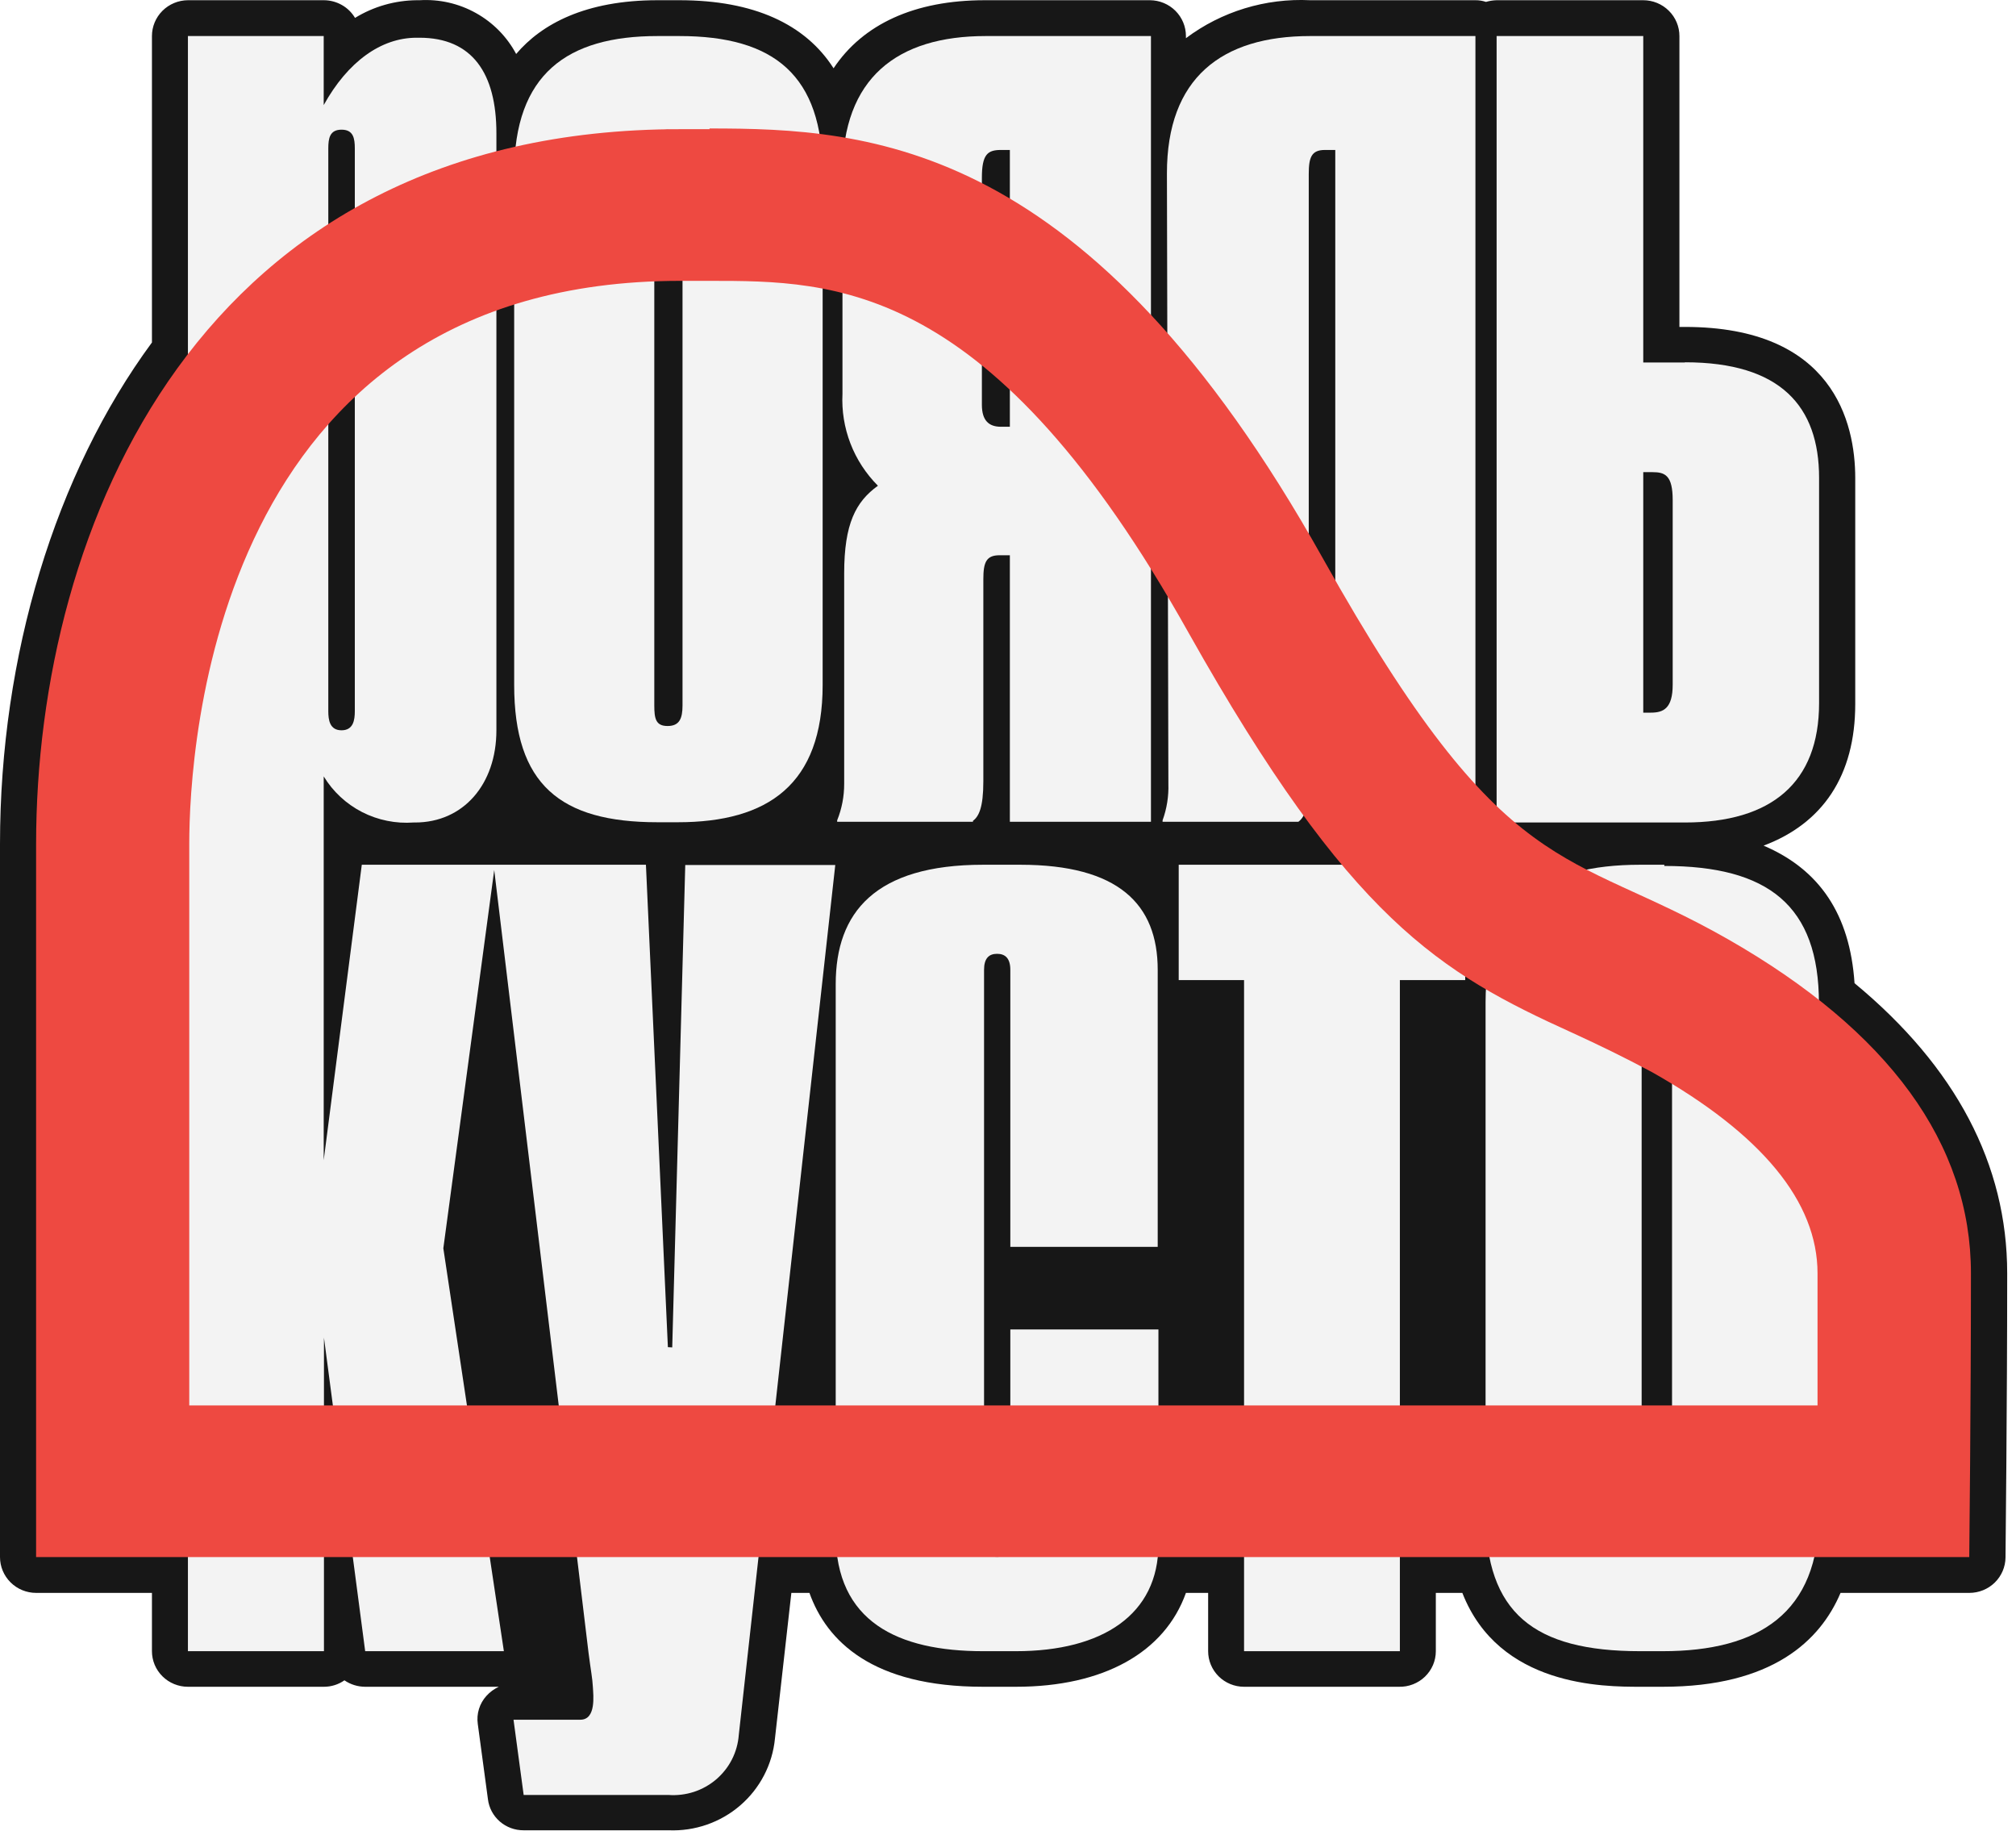
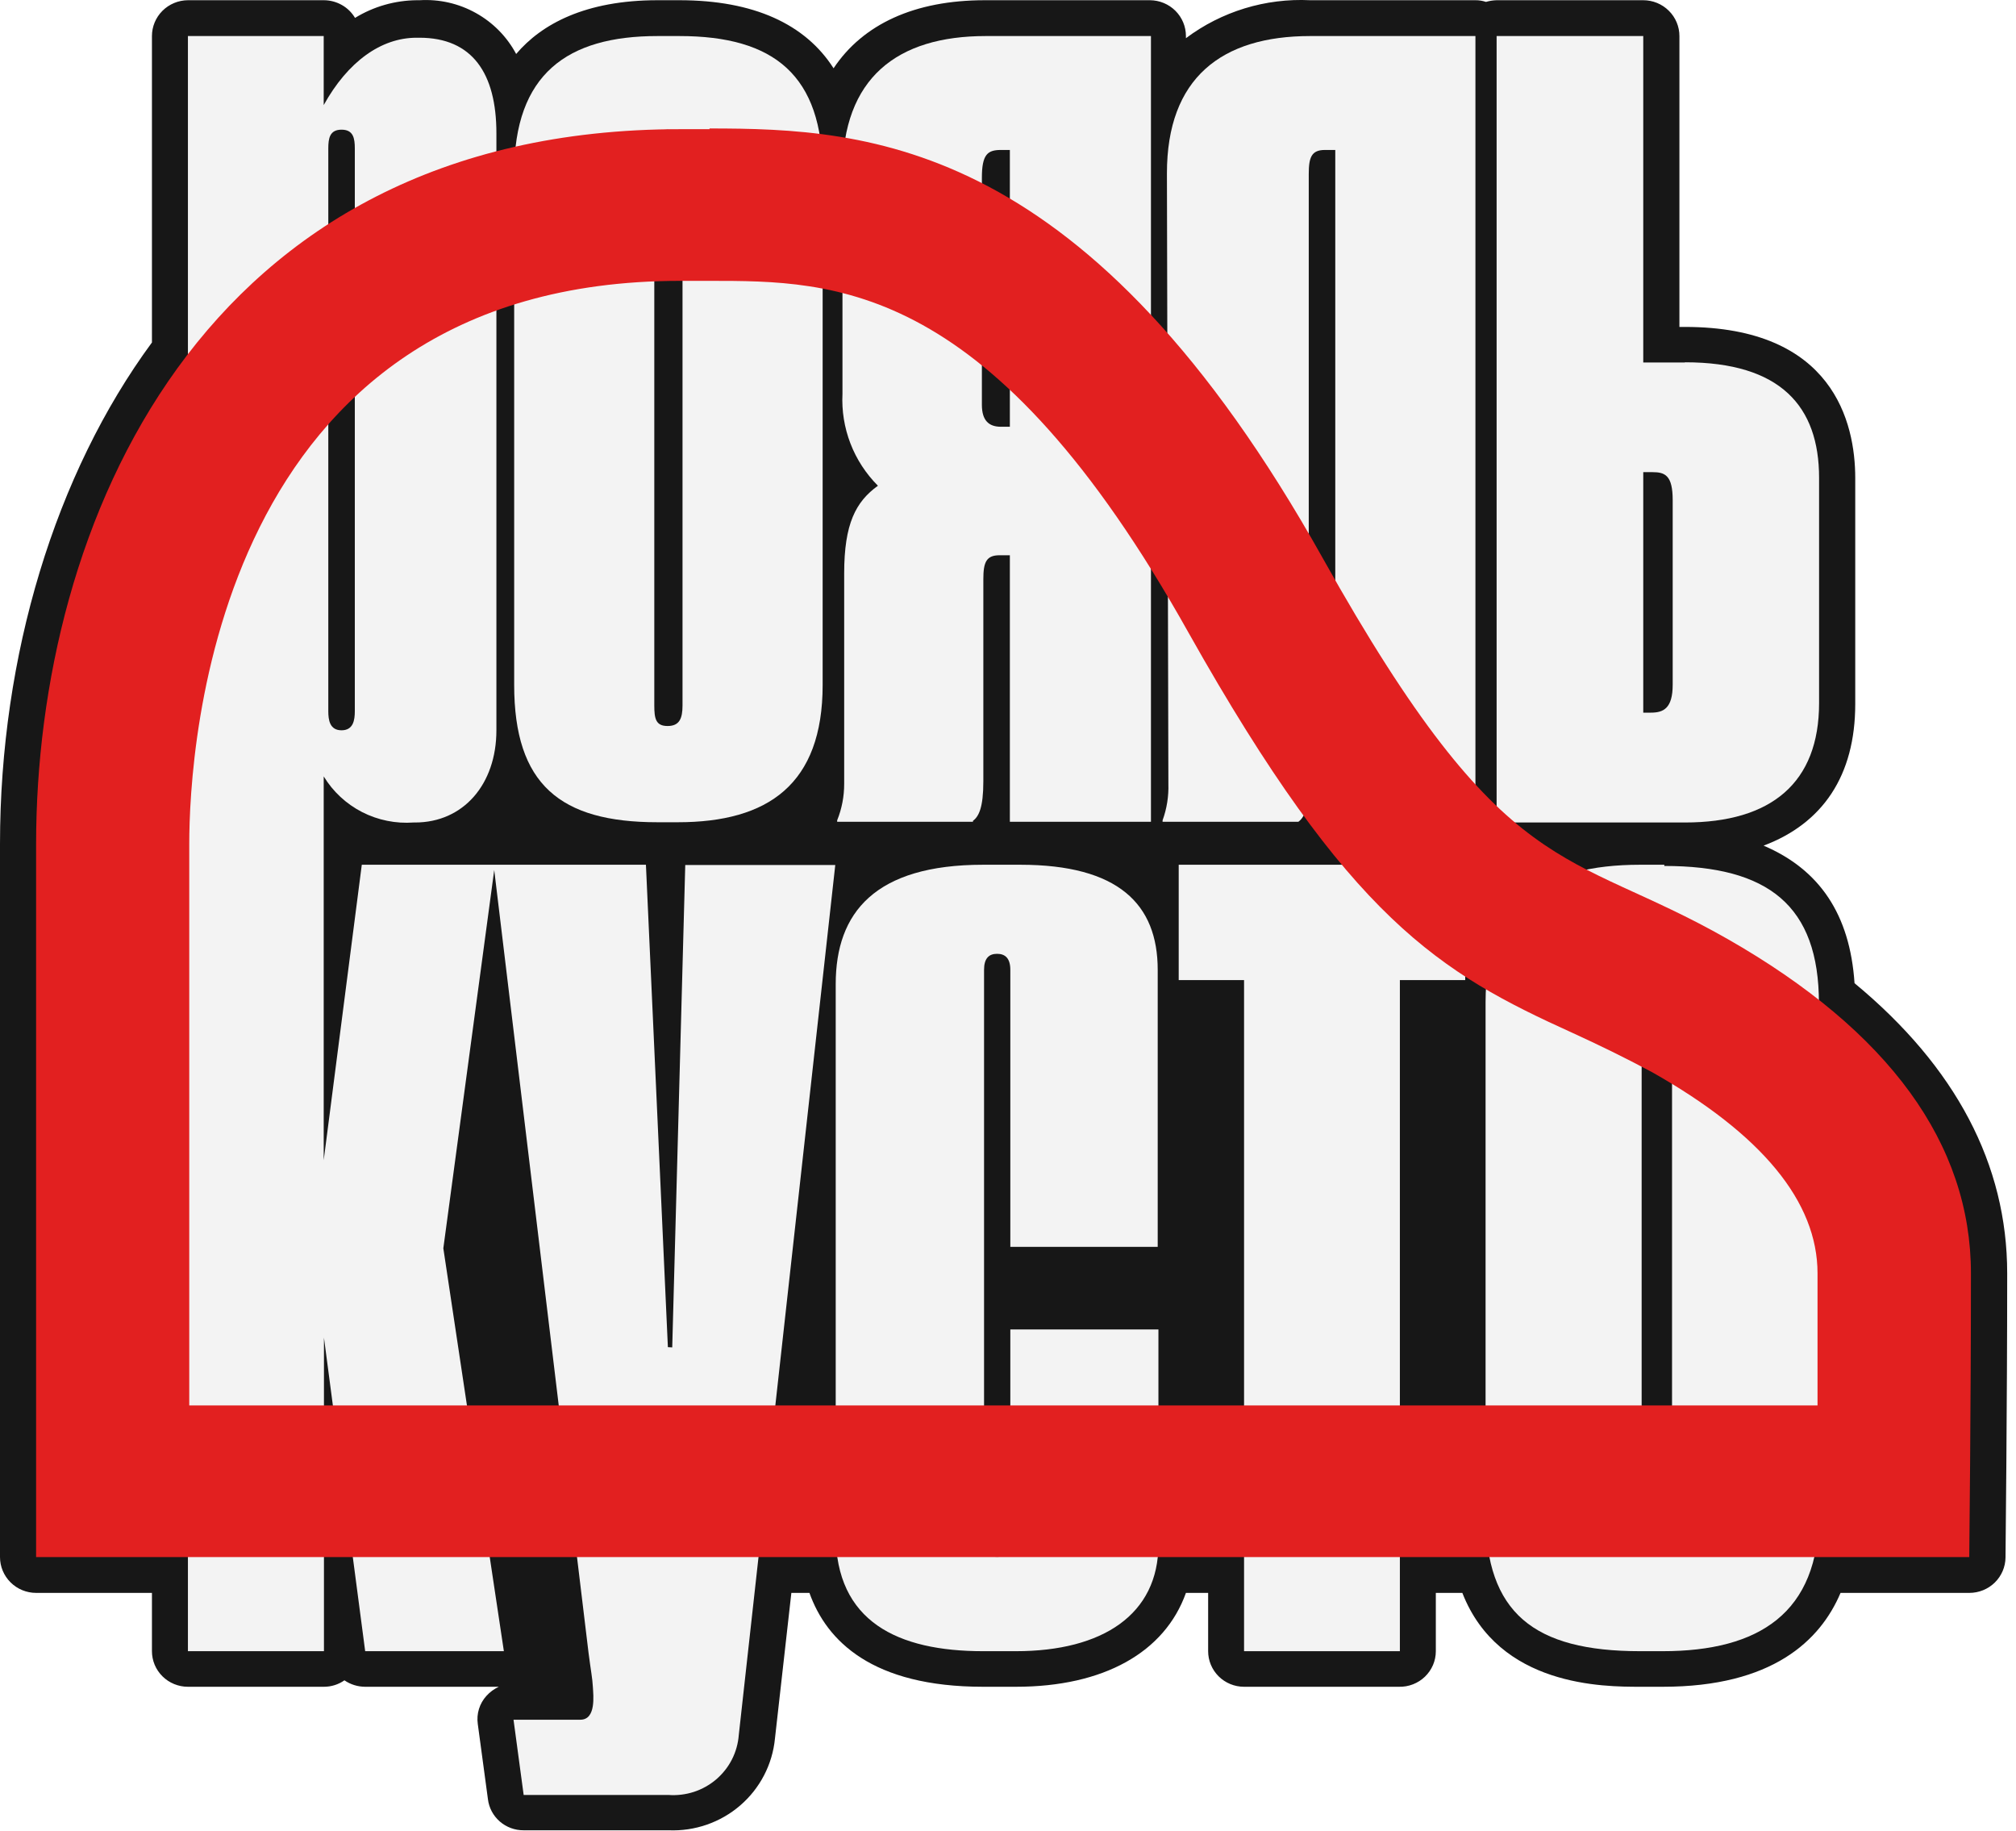
<svg xmlns="http://www.w3.org/2000/svg" width="65" height="59" viewBox="0 0 65 59" fill="none">
  <path d="M16.883 58.997C16.6 58.999 16.327 58.898 16.115 58.714C15.902 58.529 15.766 58.274 15.732 57.996L15.405 55.572C15.382 55.409 15.394 55.243 15.443 55.086C15.491 54.929 15.574 54.785 15.685 54.663C15.796 54.54 15.931 54.441 16.082 54.371H11.774C11.534 54.37 11.301 54.298 11.105 54.163C10.912 54.299 10.681 54.371 10.444 54.371H6.058C5.906 54.371 5.755 54.341 5.614 54.283C5.474 54.226 5.346 54.141 5.239 54.035C5.131 53.928 5.046 53.802 4.987 53.663C4.929 53.523 4.899 53.374 4.899 53.224V51.345H1.166C0.857 51.345 0.56 51.224 0.342 51.007C0.123 50.791 0 50.497 0 50.191L0 27.204C0 21.138 1.781 15.273 4.899 11.039V1.162C4.899 0.857 5.021 0.565 5.238 0.348C5.455 0.132 5.75 0.009 6.058 0.007H10.444C10.647 0.008 10.846 0.061 11.022 0.161C11.198 0.26 11.344 0.404 11.447 0.577C12.045 0.21 12.734 0.013 13.438 0.007H13.531C14.163 -0.031 14.793 0.112 15.344 0.42C15.896 0.727 16.347 1.185 16.642 1.74C17.458 0.777 18.874 0.007 21.199 0.007H21.906C24.302 0.007 25.966 0.777 26.876 2.201C27.824 0.777 29.489 0.007 31.752 0.007H37.078C37.386 0.009 37.681 0.132 37.898 0.348C38.115 0.565 38.237 0.857 38.237 1.162V1.231C39.385 0.37 40.803 -0.063 42.242 0.007H47.569C47.685 0.006 47.801 0.024 47.911 0.061C48.022 0.028 48.137 0.01 48.253 0.007H52.981C53.291 0.007 53.587 0.129 53.806 0.346C54.025 0.562 54.148 0.856 54.148 1.162V10.538H54.327C59.102 10.538 59.817 13.617 59.817 15.411V22.693C59.817 25.003 58.767 26.542 56.862 27.258C58.666 28.028 59.646 29.475 59.794 31.692C63.06 34.394 64.716 37.535 64.716 41.045C64.716 45.225 64.662 50.206 64.662 50.206C64.658 50.51 64.533 50.799 64.315 51.013C64.096 51.226 63.802 51.345 63.495 51.345H59.343C58.689 52.885 57.142 54.371 53.611 54.371H52.88C51.706 54.371 48.331 54.371 47.149 51.345H46.294V53.224C46.294 53.377 46.263 53.529 46.203 53.67C46.142 53.811 46.054 53.939 45.943 54.046C45.832 54.153 45.701 54.236 45.557 54.292C45.413 54.348 45.259 54.375 45.104 54.371H40.111C39.804 54.371 39.509 54.25 39.292 54.035C39.075 53.819 38.953 53.528 38.953 53.224V51.345H38.237C37.553 53.262 35.585 54.371 32.755 54.371H31.697C28.12 54.371 26.65 52.893 26.098 51.345H25.515L24.986 56.041C24.905 56.875 24.504 57.646 23.866 58.196C23.228 58.746 22.402 59.032 21.556 58.997H16.883Z" fill="#171717" />
  <path d="M21.534 43.424L20.826 27.874H11.665L10.437 37.397V27.874V25.026C10.734 25.515 11.162 25.913 11.674 26.176C12.187 26.438 12.762 26.554 13.337 26.512H13.384C14.939 26.512 16.005 25.28 16.005 23.54V4.295C16.005 2.363 15.227 1.216 13.524 1.216H13.431C12.288 1.216 11.214 1.986 10.437 3.387V1.162H6.059V53.224H10.445V43.116L11.774 53.224H16.246L14.294 40.237L15.935 28.044L18.975 53.27C19.053 53.878 19.1 54.086 19.115 54.371C19.131 54.655 19.224 55.433 18.711 55.433H16.557L16.884 57.858H21.549C21.827 57.879 22.105 57.845 22.37 57.76C22.634 57.674 22.879 57.537 23.09 57.358C23.3 57.178 23.474 56.959 23.599 56.714C23.724 56.468 23.799 56.2 23.82 55.925L26.931 27.882H22.094L21.674 43.432L21.534 43.424ZM10.585 4.788C10.585 4.457 10.631 4.18 11.012 4.18C11.393 4.18 11.44 4.457 11.44 4.788V22.924C11.44 23.209 11.393 23.54 11.012 23.54C10.631 23.54 10.585 23.209 10.585 22.924V4.788Z" fill="#F3F3F3" />
  <path d="M54.327 11.685H52.982V1.162H48.254V26.512H54.327C57.111 26.512 58.651 25.234 58.651 22.663V15.403C58.651 13.094 57.407 11.678 54.327 11.678V11.685ZM53.931 22.07C53.931 22.84 53.627 22.971 53.231 22.971H52.982V15.219H53.278C53.682 15.219 53.931 15.319 53.931 16.119V22.07Z" fill="#F3F3F3" />
  <path d="M53.661 27.874H52.883C49.773 27.874 47.898 29.098 47.898 32.3V48.789C47.898 51.992 49.454 53.224 52.883 53.224H53.606C56.717 53.224 58.646 51.992 58.646 48.789V32.339C58.646 29.183 57.005 27.913 53.661 27.913V27.874ZM53.91 49.467C53.91 49.89 53.809 50.129 53.396 50.129C52.984 50.129 52.93 49.89 52.93 49.467V31.569C52.93 31.238 52.984 30.915 53.396 30.915C53.809 30.915 53.91 31.238 53.91 31.569V49.467Z" fill="#F3F3F3" />
-   <path d="M21.197 26.504H21.858C24.767 26.504 26.524 25.28 26.524 22.078V5.588C26.524 2.432 24.969 1.162 21.905 1.162H21.197C18.289 1.162 16.578 2.386 16.578 5.588V22.078C16.578 25.28 18.056 26.504 21.197 26.504ZM21.096 4.834C21.096 4.503 21.143 4.18 21.524 4.18C21.905 4.18 22.006 4.503 22.006 4.834V22.739C22.006 23.163 21.905 23.402 21.524 23.402C21.143 23.402 21.096 23.163 21.096 22.739V4.834Z" fill="#F3F3F3" />
+   <path d="M21.197 26.504H21.858C24.767 26.504 26.524 25.28 26.524 22.078V5.588C26.524 2.432 24.969 1.162 21.905 1.162H21.197C18.289 1.162 16.578 2.386 16.578 5.588V22.078C16.578 25.28 18.056 26.504 21.197 26.504V26.504ZM21.096 4.834C21.096 4.503 21.143 4.18 21.524 4.18C21.905 4.18 22.006 4.503 22.006 4.834V22.739C22.006 23.163 21.905 23.402 21.524 23.402C21.143 23.402 21.096 23.163 21.096 22.739V4.834Z" fill="#F3F3F3" />
  <path d="M38.004 31.592H40.111V53.224H45.135V31.592H47.242V27.874H38.004V31.592Z" fill="#F3F3F3" />
  <path d="M32.918 27.874H31.697C28.213 27.874 26.945 29.414 26.945 31.723V49.452C26.945 52.277 28.952 53.224 31.697 53.224H32.754C35.554 53.224 37.35 52.038 37.35 49.782V42.854H32.575V49.667C32.575 50.036 32.467 50.183 32.148 50.183C31.829 50.183 31.728 50.036 31.728 49.667V31.261C31.728 30.892 31.883 30.745 32.148 30.745C32.412 30.745 32.575 30.892 32.575 31.261V40.191H37.327V31.261C37.327 29.144 36.059 27.874 32.894 27.874" fill="#F3F3F3" />
  <path d="M31.37 26.488H26.992V26.442C27.143 26.067 27.219 25.668 27.218 25.265V18.483C27.218 16.881 27.591 16.173 28.306 15.657C27.919 15.269 27.616 14.805 27.42 14.295C27.223 13.784 27.136 13.239 27.163 12.694V5.588C27.163 2.509 28.928 1.162 31.782 1.162H37.109V26.488H32.56V17.898H32.226C31.798 17.898 31.705 18.128 31.705 18.667V25.188C31.705 26.034 31.557 26.319 31.37 26.458V26.488ZM32.56 4.834H32.272C31.845 4.834 31.658 4.973 31.658 5.727V13.048C31.658 13.564 31.891 13.756 32.272 13.756H32.56V4.834Z" fill="#F3F3F3" />
  <path d="M41.863 26.488H37.484V26.442C37.621 26.065 37.684 25.665 37.671 25.265L37.624 5.588C37.624 2.509 39.39 1.162 42.244 1.162H47.571V26.488H43.052V4.834H42.718C42.29 4.834 42.197 5.065 42.197 5.604V25.218C42.197 26.065 42.049 26.35 41.863 26.488Z" fill="#F3F3F3" />
-   <path d="M22.876 9.053C26.935 9.053 31.975 9.053 38.328 20.407C43.523 29.645 46.416 31.354 50.716 33.301C51.556 33.686 52.349 34.071 53.259 34.556C56.805 36.557 58.601 38.736 58.601 41.045C58.601 42.439 58.601 43.932 58.601 45.303H6.102V27.204C6.102 24.179 6.88 9.053 21.935 9.053H22.876ZM22.876 4.164H21.935C6.398 4.164 1.164 17.02 1.164 27.204V50.191H63.493C63.493 50.191 63.547 45.218 63.547 41.045C63.547 36.873 60.911 33.24 55.701 30.268C50.49 27.297 48.57 28.567 42.652 17.998C35.109 4.519 28.047 4.141 22.876 4.141" fill="#EE4941" />
+   <path d="M22.876 9.053C26.935 9.053 31.975 9.053 38.328 20.407C43.523 29.645 46.416 31.354 50.716 33.301C51.556 33.686 52.349 34.071 53.259 34.556C56.805 36.557 58.601 38.736 58.601 41.045C58.601 42.439 58.601 43.932 58.601 45.303H6.102V27.204C6.102 24.179 6.88 9.053 21.935 9.053H22.876ZM22.876 4.164H21.935C6.398 4.164 1.164 17.02 1.164 27.204V50.191H63.493C63.493 50.191 63.547 45.218 63.547 41.045C63.547 36.873 60.911 33.24 55.701 30.268C50.49 27.297 48.57 28.567 42.652 17.998C35.109 4.519 28.047 4.141 22.876 4.141" fill="#E22020" />
</svg>
